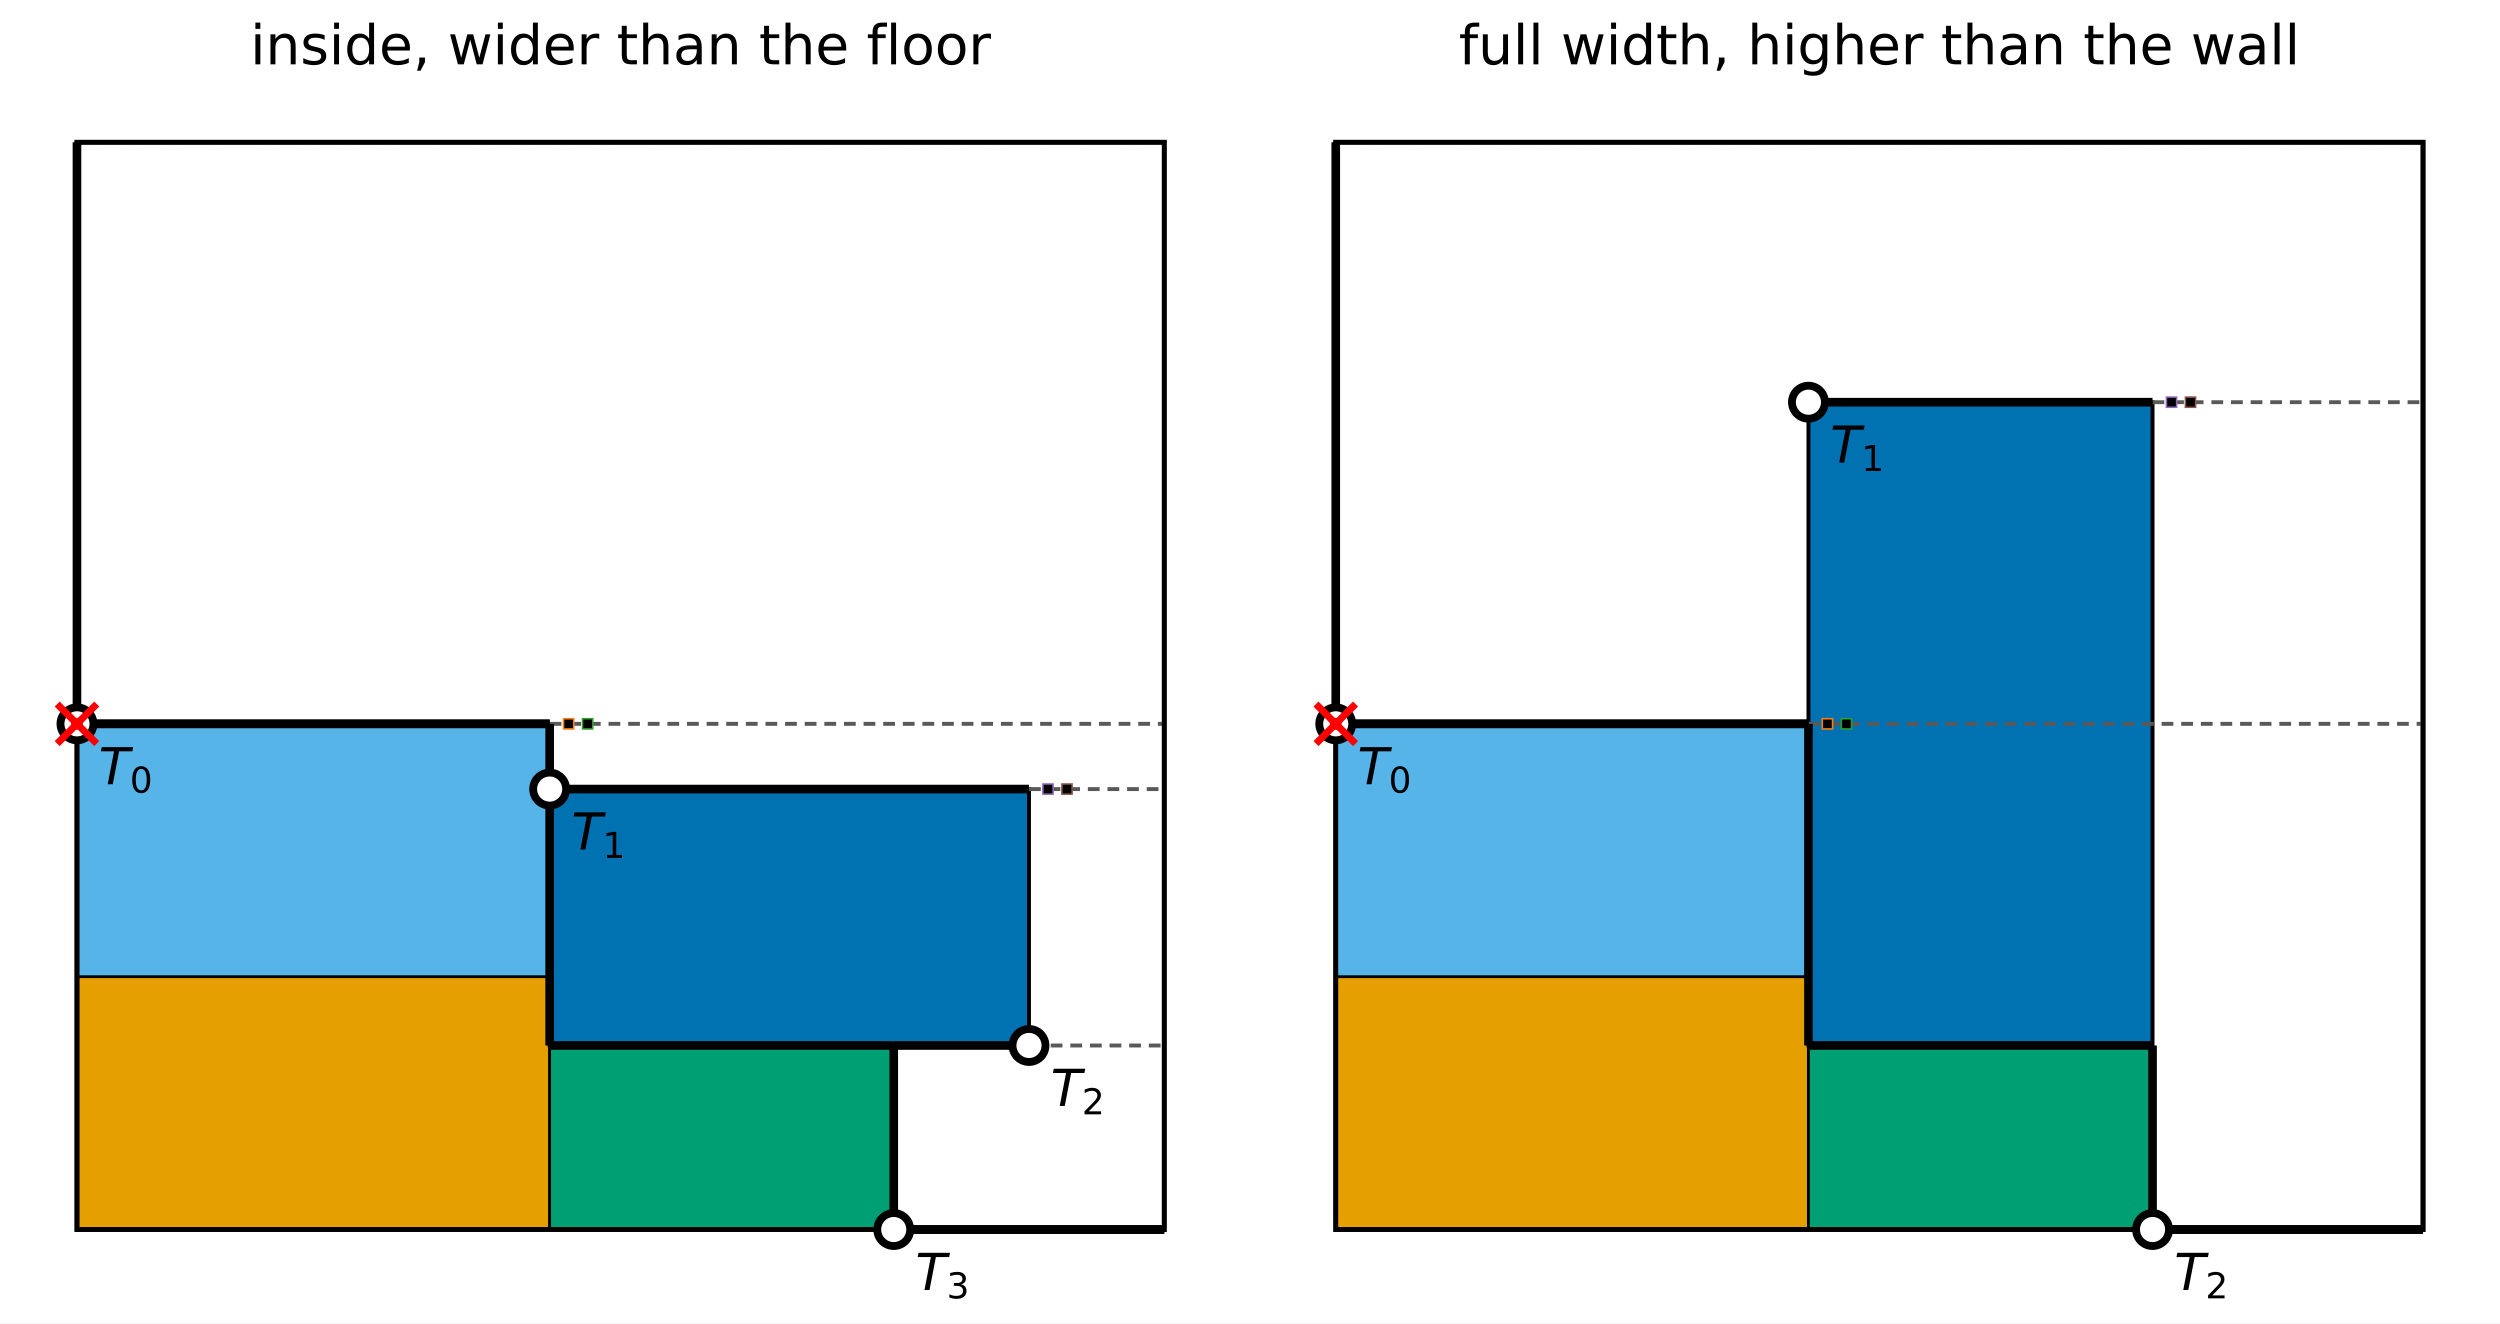
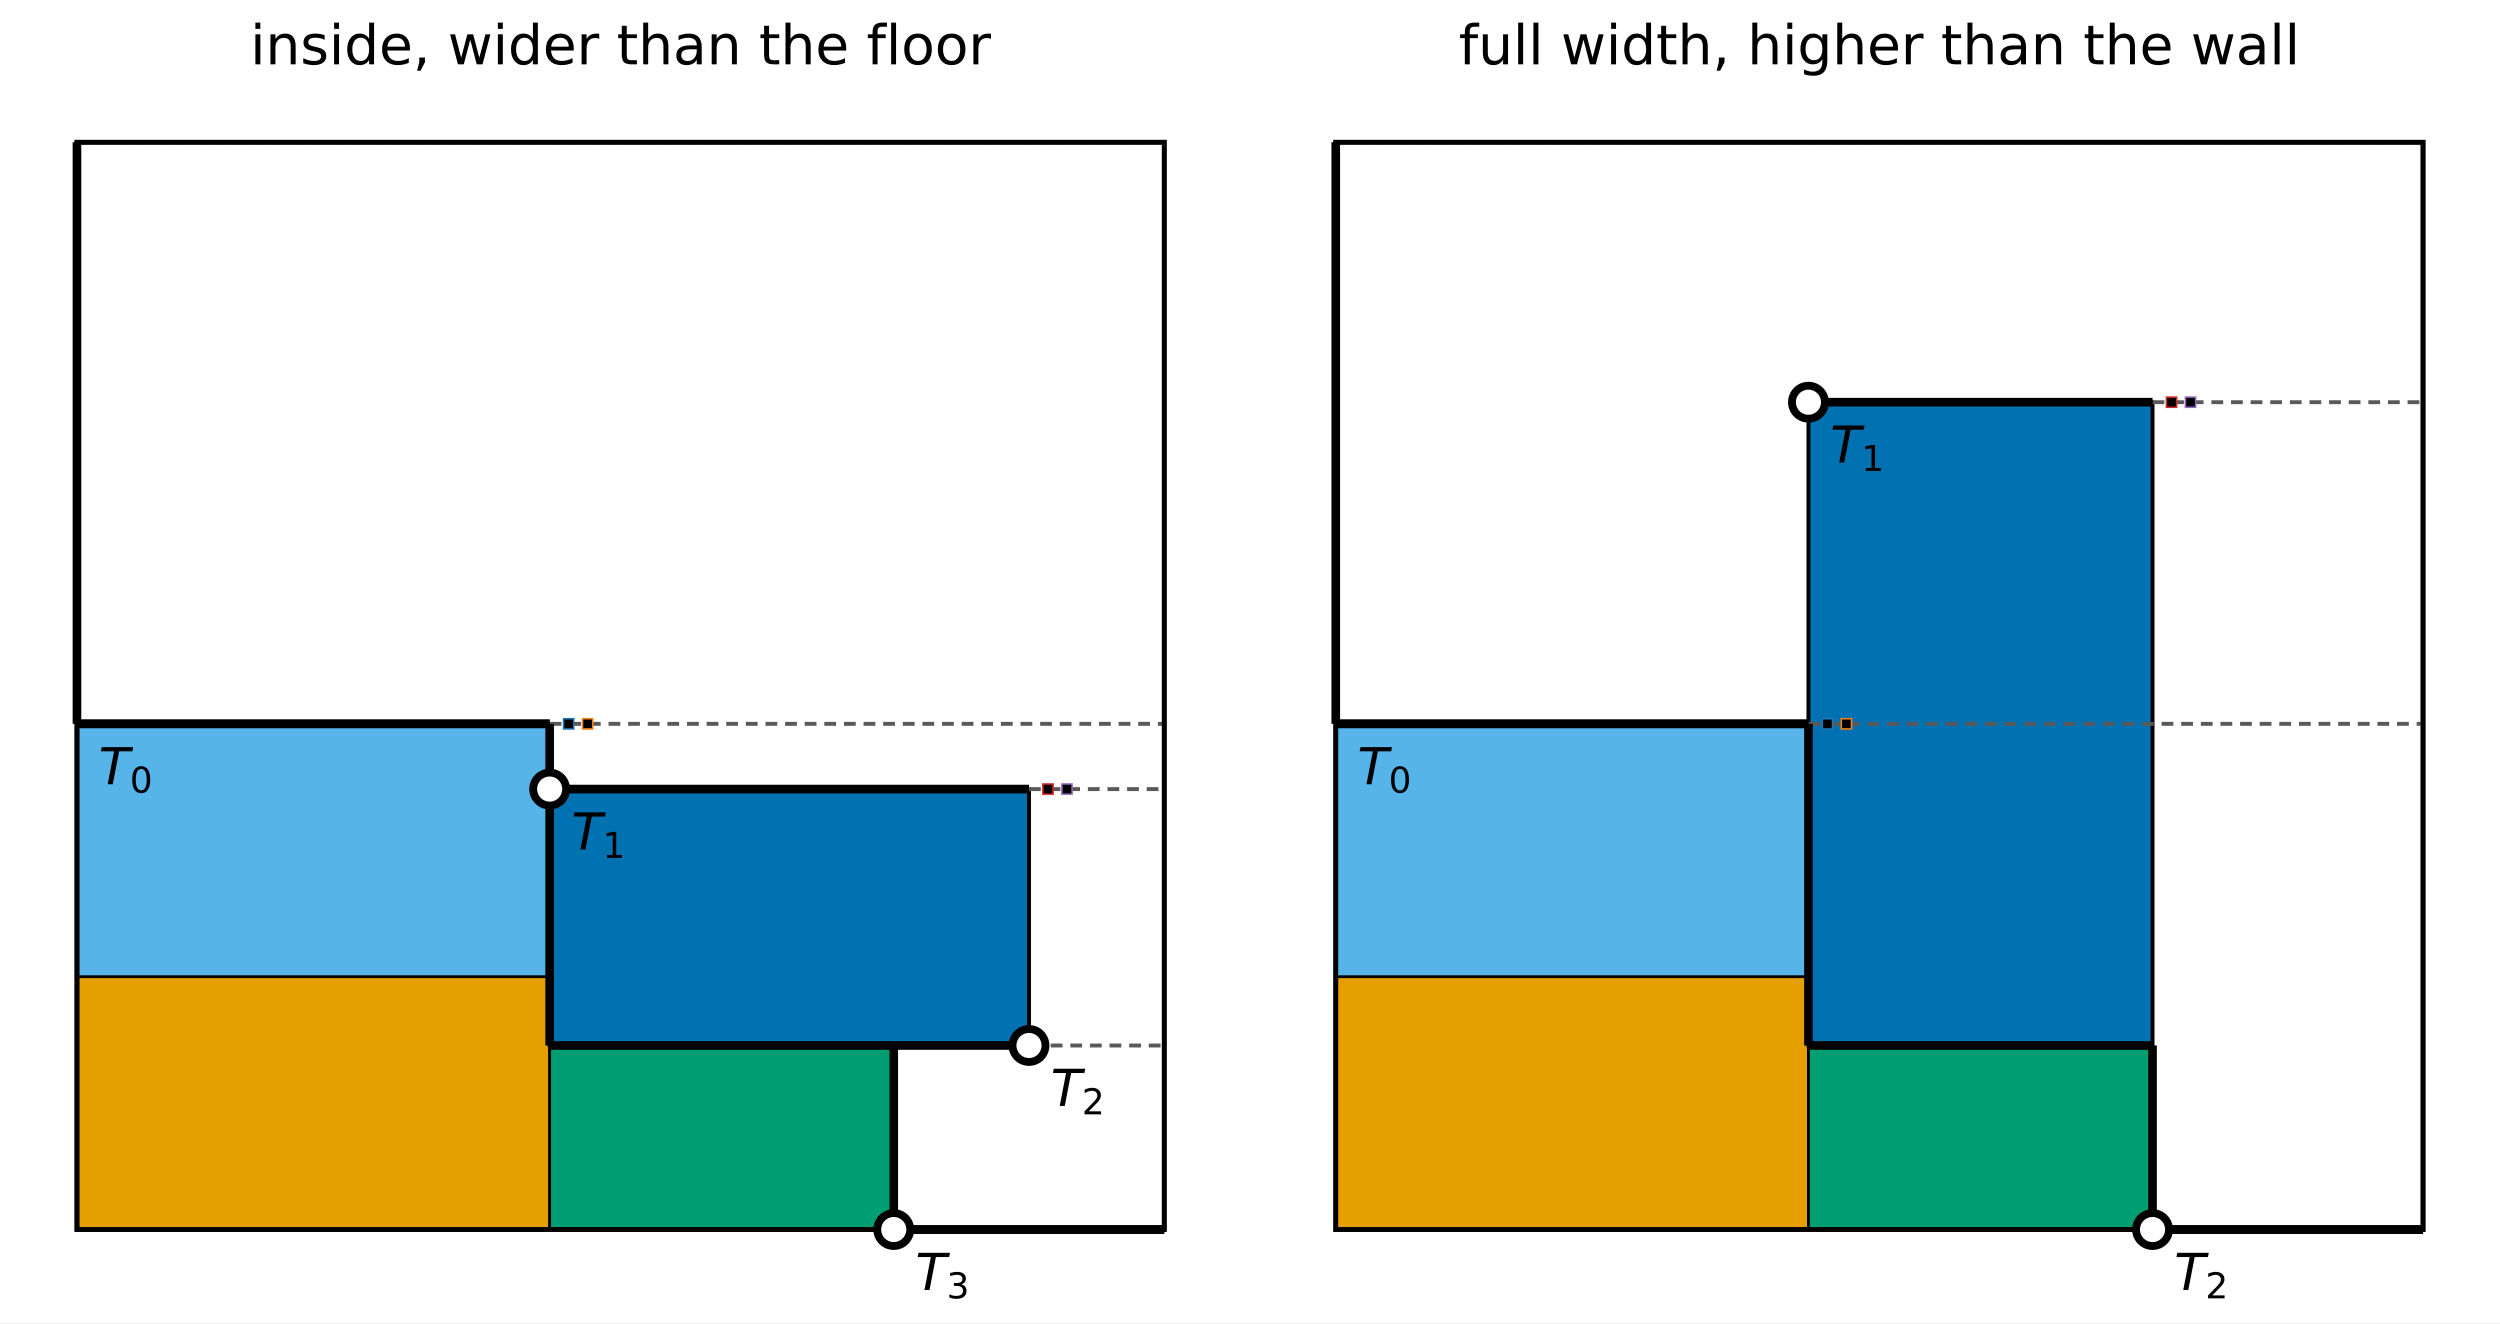
<svg xmlns="http://www.w3.org/2000/svg" xmlns:xlink="http://www.w3.org/1999/xlink" width="318.56pt" height="168.613pt" viewBox="0 0 318.56 168.613" version="1.1">
  <defs>
    <style type="text/css">*{stroke-linejoin: round; stroke-linecap: butt}</style>
  </defs>
  <g id="figure_1">
    <g id="patch_1">
      <path d="M 0 168.613  L 318.56 168.613  L 318.56 0  L 0 0  z " style="fill: #ffffff" />
    </g>
    <g id="axes_1">
      <g id="patch_2">
-         <path d="M 9.807 156.672  L 70.04 156.672  L 70.04 124.453  L 9.807 124.453  z " clip-path="url(#p9c456381e6)" style="fill: #e69f00; stroke: #000000; stroke-width: 0.35; stroke-linejoin: miter" />
+         <path d="M 9.807 156.672  L 70.04 156.672  L 70.04 124.453  L 9.807 124.453  z " clip-path="url(#p1b8ad11df3)" style="fill: #e69f00; stroke: #000000; stroke-width: 0.35; stroke-linejoin: miter" />
      </g>
      <g id="patch_3">
-         <path d="M 9.807 124.453  L 70.04 124.453  L 70.04 92.234  L 9.807 92.234  z " clip-path="url(#p9c456381e6)" style="fill: #56b4e9; stroke: #000000; stroke-width: 0.35; stroke-linejoin: miter" />
+         <path d="M 9.807 124.453  L 70.04 124.453  L 70.04 92.234  L 9.807 92.234  z " clip-path="url(#p1b8ad11df3)" style="fill: #56b4e9; stroke: #000000; stroke-width: 0.35; stroke-linejoin: miter" />
      </g>
      <g id="patch_4">
-         <path d="M 70.04 156.672  L 113.885 156.672  L 113.885 133.219  L 70.04 133.219  z " clip-path="url(#p9c456381e6)" style="fill: #009e73; stroke: #000000; stroke-width: 0.35; stroke-linejoin: miter" />
+         <path d="M 70.04 156.672  L 113.885 156.672  L 113.885 133.219  L 70.04 133.219  z " clip-path="url(#p1b8ad11df3)" style="fill: #009e73; stroke: #000000; stroke-width: 0.35; stroke-linejoin: miter" />
      </g>
      <g id="patch_5">
-         <path d="M 9.807 156.672  L 148.353 156.672  L 148.353 18.126  L 9.807 18.126  L 9.807 156.672  z " clip-path="url(#p9c456381e6)" style="fill: none; stroke: #000000; stroke-width: 0.6; stroke-linejoin: miter" />
+         <path d="M 9.807 156.672  L 148.353 156.672  L 148.353 18.126  L 9.807 18.126  L 9.807 156.672  z " clip-path="url(#p1b8ad11df3)" style="fill: none; stroke: #000000; stroke-width: 0.6; stroke-linejoin: miter" />
      </g>
      <g id="patch_6">
-         <path d="M 70.04 133.219  L 131.119 133.219  L 131.119 100.547  L 70.04 100.547  z " clip-path="url(#p9c456381e6)" style="fill: #0072b2; stroke: #000000; stroke-width: 0.5; stroke-linejoin: miter" />
+         <path d="M 70.04 133.219  L 131.119 133.219  L 131.119 100.547  L 70.04 100.547  z " clip-path="url(#p1b8ad11df3)" style="fill: #0072b2; stroke: #000000; stroke-width: 0.5; stroke-linejoin: miter" />
      </g>
      <g id="text_1">
        <g transform="translate(31.88414 8.198906) scale(0.07 -0.07)">
          <defs>
            <path id="DejaVuSans-69" d="M 603 3500  L 1178 3500  L 1178 0  L 603 0  L 603 3500  z M 603 4863  L 1178 4863  L 1178 4134  L 603 4134  L 603 4863  z " transform="scale(0.015625)" />
            <path id="DejaVuSans-6e" d="M 3513 2113  L 3513 0  L 2938 0  L 2938 2094  Q 2938 2591 2744 2837  Q 2550 3084 2163 3084  Q 1697 3084 1428 2787  Q 1159 2491 1159 1978  L 1159 0  L 581 0  L 581 3500  L 1159 3500  L 1159 2956  Q 1366 3272 1645 3428  Q 1925 3584 2291 3584  Q 2894 3584 3203 3211  Q 3513 2838 3513 2113  z " transform="scale(0.015625)" />
            <path id="DejaVuSans-73" d="M 2834 3397  L 2834 2853  Q 2591 2978 2328 3040  Q 2066 3103 1784 3103  Q 1356 3103 1142 2972  Q 928 2841 928 2578  Q 928 2378 1081 2264  Q 1234 2150 1697 2047  L 1894 2003  Q 2506 1872 2764 1633  Q 3022 1394 3022 966  Q 3022 478 2636 193  Q 2250 -91 1575 -91  Q 1294 -91 989 -36  Q 684 19 347 128  L 347 722  Q 666 556 975 473  Q 1284 391 1588 391  Q 1994 391 2212 530  Q 2431 669 2431 922  Q 2431 1156 2273 1281  Q 2116 1406 1581 1522  L 1381 1569  Q 847 1681 609 1914  Q 372 2147 372 2553  Q 372 3047 722 3315  Q 1072 3584 1716 3584  Q 2034 3584 2315 3537  Q 2597 3491 2834 3397  z " transform="scale(0.015625)" />
            <path id="DejaVuSans-64" d="M 2906 2969  L 2906 4863  L 3481 4863  L 3481 0  L 2906 0  L 2906 525  Q 2725 213 2448 61  Q 2172 -91 1784 -91  Q 1150 -91 751 415  Q 353 922 353 1747  Q 353 2572 751 3078  Q 1150 3584 1784 3584  Q 2172 3584 2448 3432  Q 2725 3281 2906 2969  z M 947 1747  Q 947 1113 1208 752  Q 1469 391 1925 391  Q 2381 391 2643 752  Q 2906 1113 2906 1747  Q 2906 2381 2643 2742  Q 2381 3103 1925 3103  Q 1469 3103 1208 2742  Q 947 2381 947 1747  z " transform="scale(0.015625)" />
            <path id="DejaVuSans-65" d="M 3597 1894  L 3597 1613  L 953 1613  Q 991 1019 1311 708  Q 1631 397 2203 397  Q 2534 397 2845 478  Q 3156 559 3463 722  L 3463 178  Q 3153 47 2828 -22  Q 2503 -91 2169 -91  Q 1331 -91 842 396  Q 353 884 353 1716  Q 353 2575 817 3079  Q 1281 3584 2069 3584  Q 2775 3584 3186 3129  Q 3597 2675 3597 1894  z M 3022 2063  Q 3016 2534 2758 2815  Q 2500 3097 2075 3097  Q 1594 3097 1305 2825  Q 1016 2553 972 2059  L 3022 2063  z " transform="scale(0.015625)" />
            <path id="DejaVuSans-2c" d="M 750 794  L 1409 794  L 1409 256  L 897 -744  L 494 -744  L 750 256  L 750 794  z " transform="scale(0.015625)" />
            <path id="DejaVuSans-20" transform="scale(0.015625)" />
            <path id="DejaVuSans-77" d="M 269 3500  L 844 3500  L 1563 769  L 2278 3500  L 2956 3500  L 3675 769  L 4391 3500  L 4966 3500  L 4050 0  L 3372 0  L 2619 2869  L 1863 0  L 1184 0  L 269 3500  z " transform="scale(0.015625)" />
            <path id="DejaVuSans-72" d="M 2631 2963  Q 2534 3019 2420 3045  Q 2306 3072 2169 3072  Q 1681 3072 1420 2755  Q 1159 2438 1159 1844  L 1159 0  L 581 0  L 581 3500  L 1159 3500  L 1159 2956  Q 1341 3275 1631 3429  Q 1922 3584 2338 3584  Q 2397 3584 2469 3576  Q 2541 3569 2628 3553  L 2631 2963  z " transform="scale(0.015625)" />
            <path id="DejaVuSans-74" d="M 1172 4494  L 1172 3500  L 2356 3500  L 2356 3053  L 1172 3053  L 1172 1153  Q 1172 725 1289 603  Q 1406 481 1766 481  L 2356 481  L 2356 0  L 1766 0  Q 1100 0 847 248  Q 594 497 594 1153  L 594 3053  L 172 3053  L 172 3500  L 594 3500  L 594 4494  L 1172 4494  z " transform="scale(0.015625)" />
            <path id="DejaVuSans-68" d="M 3513 2113  L 3513 0  L 2938 0  L 2938 2094  Q 2938 2591 2744 2837  Q 2550 3084 2163 3084  Q 1697 3084 1428 2787  Q 1159 2491 1159 1978  L 1159 0  L 581 0  L 581 4863  L 1159 4863  L 1159 2956  Q 1366 3272 1645 3428  Q 1925 3584 2291 3584  Q 2894 3584 3203 3211  Q 3513 2838 3513 2113  z " transform="scale(0.015625)" />
            <path id="DejaVuSans-61" d="M 2194 1759  Q 1497 1759 1228 1600  Q 959 1441 959 1056  Q 959 750 1161 570  Q 1363 391 1709 391  Q 2188 391 2477 730  Q 2766 1069 2766 1631  L 2766 1759  L 2194 1759  z M 3341 1997  L 3341 0  L 2766 0  L 2766 531  Q 2569 213 2275 61  Q 1981 -91 1556 -91  Q 1019 -91 701 211  Q 384 513 384 1019  Q 384 1609 779 1909  Q 1175 2209 1959 2209  L 2766 2209  L 2766 2266  Q 2766 2663 2505 2880  Q 2244 3097 1772 3097  Q 1472 3097 1187 3025  Q 903 2953 641 2809  L 641 3341  Q 956 3463 1253 3523  Q 1550 3584 1831 3584  Q 2591 3584 2966 3190  Q 3341 2797 3341 1997  z " transform="scale(0.015625)" />
            <path id="DejaVuSans-66" d="M 2375 4863  L 2375 4384  L 1825 4384  Q 1516 4384 1395 4259  Q 1275 4134 1275 3809  L 1275 3500  L 2222 3500  L 2222 3053  L 1275 3053  L 1275 0  L 697 0  L 697 3053  L 147 3053  L 147 3500  L 697 3500  L 697 3744  Q 697 4328 969 4595  Q 1241 4863 1831 4863  L 2375 4863  z " transform="scale(0.015625)" />
            <path id="DejaVuSans-6c" d="M 603 4863  L 1178 4863  L 1178 0  L 603 0  L 603 4863  z " transform="scale(0.015625)" />
            <path id="DejaVuSans-6f" d="M 1959 3097  Q 1497 3097 1228 2736  Q 959 2375 959 1747  Q 959 1119 1226 758  Q 1494 397 1959 397  Q 2419 397 2687 759  Q 2956 1122 2956 1747  Q 2956 2369 2687 2733  Q 2419 3097 1959 3097  z M 1959 3584  Q 2709 3584 3137 3096  Q 3566 2609 3566 1747  Q 3566 888 3137 398  Q 2709 -91 1959 -91  Q 1206 -91 779 398  Q 353 888 353 1747  Q 353 2609 779 3096  Q 1206 3584 1959 3584  z " transform="scale(0.015625)" />
          </defs>
          <use xlink:href="#DejaVuSans-69" />
          <use xlink:href="#DejaVuSans-6e" transform="translate(27.7832 0)" />
          <use xlink:href="#DejaVuSans-73" transform="translate(91.16211 0)" />
          <use xlink:href="#DejaVuSans-69" transform="translate(143.2617 0)" />
          <use xlink:href="#DejaVuSans-64" transform="translate(171.0449 0)" />
          <use xlink:href="#DejaVuSans-65" transform="translate(234.5215 0)" />
          <use xlink:href="#DejaVuSans-2c" transform="translate(296.0449 0)" />
          <use xlink:href="#DejaVuSans-20" transform="translate(327.832 0)" />
          <use xlink:href="#DejaVuSans-77" transform="translate(359.6191 0)" />
          <use xlink:href="#DejaVuSans-69" transform="translate(441.4062 0)" />
          <use xlink:href="#DejaVuSans-64" transform="translate(469.1895 0)" />
          <use xlink:href="#DejaVuSans-65" transform="translate(532.666 0)" />
          <use xlink:href="#DejaVuSans-72" transform="translate(594.1895 0)" />
          <use xlink:href="#DejaVuSans-20" transform="translate(635.3027 0)" />
          <use xlink:href="#DejaVuSans-74" transform="translate(667.0898 0)" />
          <use xlink:href="#DejaVuSans-68" transform="translate(706.2988 0)" />
          <use xlink:href="#DejaVuSans-61" transform="translate(769.6777 0)" />
          <use xlink:href="#DejaVuSans-6e" transform="translate(830.957 0)" />
          <use xlink:href="#DejaVuSans-20" transform="translate(894.3359 0)" />
          <use xlink:href="#DejaVuSans-74" transform="translate(926.123 0)" />
          <use xlink:href="#DejaVuSans-68" transform="translate(965.332 0)" />
          <use xlink:href="#DejaVuSans-65" transform="translate(1028.711 0)" />
          <use xlink:href="#DejaVuSans-20" transform="translate(1090.234 0)" />
          <use xlink:href="#DejaVuSans-66" transform="translate(1122.021 0)" />
          <use xlink:href="#DejaVuSans-6c" transform="translate(1157.227 0)" />
          <use xlink:href="#DejaVuSans-6f" transform="translate(1185.01 0)" />
          <use xlink:href="#DejaVuSans-6f" transform="translate(1246.191 0)" />
          <use xlink:href="#DejaVuSans-72" transform="translate(1307.373 0)" />
        </g>
      </g>
      <g id="line2d_1">
-         <path d="M 9.807 18.126  L 148.353 18.126  " clip-path="url(#p9c456381e6)" style="fill: none; stroke-dasharray: 1.5,1; stroke-dashoffset: 0; stroke: #595959; stroke-width: 0.5" />
+         <path d="M 9.807 18.126  L 148.353 18.126  " clip-path="url(#p1b8ad11df3)" style="fill: none; stroke-dasharray: 1.5,1; stroke-dashoffset: 0; stroke: #595959; stroke-width: 0.5" />
      </g>
      <g id="line2d_2">
-         <path d="M 70.04 92.234  L 148.353 92.234  " clip-path="url(#p9c456381e6)" style="fill: none; stroke-dasharray: 1.5,1; stroke-dashoffset: 0; stroke: #595959; stroke-width: 0.5" />
+         <path d="M 70.04 92.234  L 148.353 92.234  " clip-path="url(#p1b8ad11df3)" style="fill: none; stroke-dasharray: 1.5,1; stroke-dashoffset: 0; stroke: #595959; stroke-width: 0.5" />
      </g>
      <g id="line2d_3">
-         <path d="M 131.119 100.547  L 148.353 100.547  " clip-path="url(#p9c456381e6)" style="fill: none; stroke-dasharray: 1.5,1; stroke-dashoffset: 0; stroke: #595959; stroke-width: 0.5" />
+         <path d="M 131.119 100.547  L 148.353 100.547  " clip-path="url(#p1b8ad11df3)" style="fill: none; stroke-dasharray: 1.5,1; stroke-dashoffset: 0; stroke: #595959; stroke-width: 0.5" />
      </g>
      <g id="line2d_4">
-         <path d="M 113.885 133.219  L 148.353 133.219  " clip-path="url(#p9c456381e6)" style="fill: none; stroke-dasharray: 1.5,1; stroke-dashoffset: 0; stroke: #595959; stroke-width: 0.5" />
+         <path d="M 113.885 133.219  L 148.353 133.219  " clip-path="url(#p1b8ad11df3)" style="fill: none; stroke-dasharray: 1.5,1; stroke-dashoffset: 0; stroke: #595959; stroke-width: 0.5" />
      </g>
      <g id="line2d_5">
-         <path d="M 9.807 92.234  L 70.04 92.234  " clip-path="url(#p9c456381e6)" style="fill: none; stroke: #000000; stroke-width: 1.1" />
+         <path d="M 9.807 92.234  L 70.04 92.234  " clip-path="url(#p1b8ad11df3)" style="fill: none; stroke: #000000; stroke-width: 1.1" />
      </g>
      <g id="line2d_6">
-         <path d="M 9.807 92.234  L 9.807 18.126  " clip-path="url(#p9c456381e6)" style="fill: none; stroke: #000000; stroke-width: 1.1" />
+         <path d="M 9.807 92.234  L 9.807 18.126  " clip-path="url(#p1b8ad11df3)" style="fill: none; stroke: #000000; stroke-width: 1.1" />
      </g>
      <g id="line2d_7">
-         <path d="M 70.04 133.219  L 113.885 133.219  " clip-path="url(#p9c456381e6)" style="fill: none; stroke: #000000; stroke-width: 1.1" />
+         <path d="M 70.04 133.219  L 113.885 133.219  " clip-path="url(#p1b8ad11df3)" style="fill: none; stroke: #000000; stroke-width: 1.1" />
      </g>
      <g id="line2d_8">
-         <path d="M 70.04 133.219  L 70.04 92.234  " clip-path="url(#p9c456381e6)" style="fill: none; stroke: #000000; stroke-width: 1.1" />
+         <path d="M 70.04 133.219  L 70.04 92.234  " clip-path="url(#p1b8ad11df3)" style="fill: none; stroke: #000000; stroke-width: 1.1" />
      </g>
      <g id="line2d_9">
-         <path d="M 113.885 156.672  L 148.353 156.672  " clip-path="url(#p9c456381e6)" style="fill: none; stroke: #000000; stroke-width: 1.1" />
+         <path d="M 113.885 156.672  L 148.353 156.672  " clip-path="url(#p1b8ad11df3)" style="fill: none; stroke: #000000; stroke-width: 1.1" />
      </g>
      <g id="line2d_10">
-         <path d="M 113.885 156.672  L 113.885 133.219  " clip-path="url(#p9c456381e6)" style="fill: none; stroke: #000000; stroke-width: 1.1" />
+         <path d="M 113.885 156.672  L 113.885 133.219  " clip-path="url(#p1b8ad11df3)" style="fill: none; stroke: #000000; stroke-width: 1.1" />
      </g>
      <g id="line2d_11">
-         <path d="M 9.807 92.234  L 70.04 92.234  " clip-path="url(#p9c456381e6)" style="fill: none; stroke: #000000; stroke-width: 1.1" />
+         <path d="M 9.807 92.234  L 70.04 92.234  " clip-path="url(#p1b8ad11df3)" style="fill: none; stroke: #000000; stroke-width: 1.1" />
      </g>
      <g id="line2d_12">
-         <path d="M 72.46 92.234  " style="fill: none; stroke: #ff7f0e; stroke-width: 1.5; stroke-linecap: square" />
+         <path d="M 72.46 92.234  " style="fill: none; stroke: #1f77b4; stroke-width: 1.5; stroke-linecap: square" />
        <defs>
-           <path id="m4aed2bf567" d="M -0.55 0.55  L 0.55 0.55  L 0.55 -0.55  L -0.55 -0.55  z " />
+           <path id="m99c47ab286" d="M -0.55 0.55  L 0.55 0.55  L 0.55 -0.55  L -0.55 -0.55  z " />
        </defs>
        <g>
-           <use xlink:href="#m4aed2bf567" x="72.46" y="92.234" />
+           <use xlink:href="#m99c47ab286" x="72.46" y="92.234" />
        </g>
      </g>
      <g id="line2d_13">
-         <path d="M 74.88 92.234  " style="fill: none; stroke: #2ca02c; stroke-width: 1.5; stroke-linecap: square" />
-         <g>
-           <use xlink:href="#m4aed2bf567" x="74.88" y="92.234" />
+         <path d="M 74.88 92.234  " style="fill: none; stroke: #ff7f0e; stroke-width: 1.5; stroke-linecap: square" />
+         <g>
+           <use xlink:href="#m99c47ab286" x="74.88" y="92.234" />
        </g>
      </g>
      <g id="line2d_14">
-         <path d="M 70.04 100.547  L 131.119 100.547  " clip-path="url(#p9c456381e6)" style="fill: none; stroke: #000000; stroke-width: 1.1" />
+         <path d="M 70.04 100.547  L 131.119 100.547  " clip-path="url(#p1b8ad11df3)" style="fill: none; stroke: #000000; stroke-width: 1.1" />
      </g>
      <g id="line2d_15">
-         <path d="M 133.539 100.547  " style="fill: none; stroke: #9467bd; stroke-width: 1.5; stroke-linecap: square" />
-         <g>
-           <use xlink:href="#m4aed2bf567" x="133.539" y="100.547" />
+         <path d="M 133.539 100.547  " style="fill: none; stroke: #d62728; stroke-width: 1.5; stroke-linecap: square" />
+         <g>
+           <use xlink:href="#m99c47ab286" x="133.539" y="100.547" />
        </g>
      </g>
      <g id="line2d_16">
-         <path d="M 135.959 100.547  " style="fill: none; stroke: #8c564b; stroke-width: 1.5; stroke-linecap: square" />
-         <g>
-           <use xlink:href="#m4aed2bf567" x="135.959" y="100.547" />
+         <path d="M 135.959 100.547  " style="fill: none; stroke: #9467bd; stroke-width: 1.5; stroke-linecap: square" />
+         <g>
+           <use xlink:href="#m99c47ab286" x="135.959" y="100.547" />
        </g>
      </g>
      <g id="line2d_17">
-         <path d="M 131.119 133.219  L 113.885 133.219  " clip-path="url(#p9c456381e6)" style="fill: none; stroke: #000000; stroke-width: 1.1" />
+         <path d="M 131.119 133.219  L 113.885 133.219  " clip-path="url(#p1b8ad11df3)" style="fill: none; stroke: #000000; stroke-width: 1.1" />
      </g>
      <g id="line2d_18">
-         <path d="M 113.885 156.672  L 148.353 156.672  " clip-path="url(#p9c456381e6)" style="fill: none; stroke: #000000; stroke-width: 1.1" />
+         <path d="M 113.885 156.672  L 148.353 156.672  " clip-path="url(#p1b8ad11df3)" style="fill: none; stroke: #000000; stroke-width: 1.1" />
      </g>
      <g id="patch_7">
-         <path d="M 9.807 156.672  L 148.353 156.672  L 148.353 18.126  L 9.807 18.126  L 9.807 156.672  z " clip-path="url(#p9c456381e6)" style="fill: none; stroke: #000000; stroke-width: 0.6; stroke-linejoin: miter" />
+         <path d="M 9.807 156.672  L 148.353 156.672  L 148.353 18.126  L 9.807 18.126  L 9.807 156.672  z " clip-path="url(#p1b8ad11df3)" style="fill: none; stroke: #000000; stroke-width: 0.6; stroke-linejoin: miter" />
      </g>
      <g id="line2d_19">
-         <path d="M 9.807 92.234  " clip-path="url(#p9c456381e6)" style="fill: none; stroke: #1f77b4; stroke-width: 1.5; stroke-linecap: square" />
+         <path d="M 70.04 100.547  " clip-path="url(#p1b8ad11df3)" style="fill: none; stroke: #2ca02c; stroke-width: 1.5; stroke-linecap: square" />
        <defs>
-           <path id="m21ab36350b" d="M 0 2.1  C 0.557 2.1 1.091 1.879 1.485 1.485  C 1.879 1.091 2.1 0.557 2.1 0  C 2.1 -0.557 1.879 -1.091 1.485 -1.485  C 1.091 -1.879 0.557 -2.1 0 -2.1  C -0.557 -2.1 -1.091 -1.879 -1.485 -1.485  C -1.879 -1.091 -2.1 -0.557 -2.1 0  C -2.1 0.557 -1.879 1.091 -1.485 1.485  C -1.091 1.879 -0.557 2.1 0 2.1  z " style="stroke: #000000" />
+           <path id="m2ddb760266" d="M 0 2.1  C 0.557 2.1 1.091 1.879 1.485 1.485  C 1.879 1.091 2.1 0.557 2.1 0  C 2.1 -0.557 1.879 -1.091 1.485 -1.485  C 1.091 -1.879 0.557 -2.1 0 -2.1  C -0.557 -2.1 -1.091 -1.879 -1.485 -1.485  C -1.879 -1.091 -2.1 -0.557 -2.1 0  C -2.1 0.557 -1.879 1.091 -1.485 1.485  C -1.091 1.879 -0.557 2.1 0 2.1  z " style="stroke: #000000" />
        </defs>
-         <g clip-path="url(#p9c456381e6)">
-           <use xlink:href="#m21ab36350b" x="9.807" y="92.234" style="fill: #ffffff; stroke: #000000" />
+         <g clip-path="url(#p1b8ad11df3)">
+           <use xlink:href="#m2ddb760266" x="70.04" y="100.547" style="fill: #ffffff; stroke: #000000" />
        </g>
      </g>
      <g id="line2d_20">
-         <path d="M 70.04 100.547  " clip-path="url(#p9c456381e6)" style="fill: none; stroke: #d62728; stroke-width: 1.5; stroke-linecap: square" />
-         <g clip-path="url(#p9c456381e6)">
-           <use xlink:href="#m21ab36350b" x="70.04" y="100.547" style="fill: #ffffff; stroke: #000000" />
+         <path d="M 131.119 133.219  " clip-path="url(#p1b8ad11df3)" style="fill: none; stroke: #8c564b; stroke-width: 1.5; stroke-linecap: square" />
+         <g clip-path="url(#p1b8ad11df3)">
+           <use xlink:href="#m2ddb760266" x="131.119" y="133.219" style="fill: #ffffff; stroke: #000000" />
        </g>
      </g>
      <g id="line2d_21">
-         <path d="M 131.119 133.219  " clip-path="url(#p9c456381e6)" style="fill: none; stroke: #e377c2; stroke-width: 1.5; stroke-linecap: square" />
-         <g clip-path="url(#p9c456381e6)">
-           <use xlink:href="#m21ab36350b" x="131.119" y="133.219" style="fill: #ffffff; stroke: #000000" />
-         </g>
-       </g>
-       <g id="line2d_22">
-         <path d="M 113.885 156.672  " clip-path="url(#p9c456381e6)" style="fill: none; stroke: #7f7f7f; stroke-width: 1.5; stroke-linecap: square" />
-         <g clip-path="url(#p9c456381e6)">
-           <use xlink:href="#m21ab36350b" x="113.885" y="156.672" style="fill: #ffffff; stroke: #000000" />
-         </g>
-       </g>
-       <g id="line2d_23">
-         <path d="M 9.807 92.234  " clip-path="url(#p9c456381e6)" style="fill: none; stroke: #ff0000; stroke-width: 1.5; stroke-linecap: square" />
-         <defs>
-           <path id="m81006ac96d" d="M -2.52 2.52  L 2.52 -2.52  M -2.52 -2.52  L 2.52 2.52  " style="stroke: #ff0000; stroke-width: 0.9" />
-         </defs>
-         <g clip-path="url(#p9c456381e6)">
-           <use xlink:href="#m81006ac96d" x="9.807" y="92.234" style="fill: #ff0000; stroke: #ff0000; stroke-width: 0.9" />
+         <path d="M 113.885 156.672  " clip-path="url(#p1b8ad11df3)" style="fill: none; stroke: #e377c2; stroke-width: 1.5; stroke-linecap: square" />
+         <g clip-path="url(#p1b8ad11df3)">
+           <use xlink:href="#m2ddb760266" x="113.885" y="156.672" style="fill: #ffffff; stroke: #000000" />
        </g>
      </g>
      <g id="text_2">
        <g transform="translate(12.57818 99.94434) scale(0.065 -0.065)">
          <defs>
            <path id="DejaVuSans-Oblique-54" d="M 378 4666  L 4325 4666  L 4225 4134  L 2559 4134  L 1759 0  L 1125 0  L 1925 4134  L 275 4134  L 378 4666  z " transform="scale(0.015625)" />
            <path id="DejaVuSans-30" d="M 2034 4250  Q 1547 4250 1301 3770  Q 1056 3291 1056 2328  Q 1056 1369 1301 889  Q 1547 409 2034 409  Q 2525 409 2770 889  Q 3016 1369 3016 2328  Q 3016 3291 2770 3770  Q 2525 4250 2034 4250  z M 2034 4750  Q 2819 4750 3233 4129  Q 3647 3509 3647 2328  Q 3647 1150 3233 529  Q 2819 -91 2034 -91  Q 1250 -91 836 529  Q 422 1150 422 2328  Q 422 3509 836 4129  Q 1250 4750 2034 4750  z " transform="scale(0.015625)" />
          </defs>
          <use xlink:href="#DejaVuSans-Oblique-54" transform="translate(0 0.09375)" />
          <use xlink:href="#DejaVuSans-30" transform="translate(61.08398 -16.3125) scale(0.7)" />
        </g>
      </g>
      <g id="text_3">
        <g transform="translate(72.81086 108.2574) scale(0.065 -0.065)">
          <defs>
            <path id="DejaVuSans-31" d="M 794 531  L 1825 531  L 1825 4091  L 703 3866  L 703 4441  L 1819 4666  L 2450 4666  L 2450 531  L 3481 531  L 3481 0  L 794 0  L 794 531  z " transform="scale(0.015625)" />
          </defs>
          <use xlink:href="#DejaVuSans-Oblique-54" transform="translate(0 0.09375)" />
          <use xlink:href="#DejaVuSans-31" transform="translate(61.08398 -16.3125) scale(0.7)" />
        </g>
      </g>
      <g id="text_4">
        <g transform="translate(133.8898 140.9286) scale(0.065 -0.065)">
          <defs>
            <path id="DejaVuSans-32" d="M 1228 531  L 3431 531  L 3431 0  L 469 0  L 469 531  Q 828 903 1448 1529  Q 2069 2156 2228 2338  Q 2531 2678 2651 2914  Q 2772 3150 2772 3378  Q 2772 3750 2511 3984  Q 2250 4219 1831 4219  Q 1534 4219 1204 4116  Q 875 4013 500 3803  L 500 4441  Q 881 4594 1212 4672  Q 1544 4750 1819 4750  Q 2544 4750 2975 4387  Q 3406 4025 3406 3419  Q 3406 3131 3298 2873  Q 3191 2616 2906 2266  Q 2828 2175 2409 1742  Q 1991 1309 1228 531  z " transform="scale(0.015625)" />
          </defs>
          <use xlink:href="#DejaVuSans-Oblique-54" transform="translate(0 0.09375)" />
          <use xlink:href="#DejaVuSans-32" transform="translate(61.08398 -16.3125) scale(0.7)" />
        </g>
      </g>
      <g id="text_5">
        <g transform="translate(116.656 164.3815) scale(0.065 -0.065)">
          <defs>
            <path id="DejaVuSans-33" d="M 2597 2516  Q 3050 2419 3304 2112  Q 3559 1806 3559 1356  Q 3559 666 3084 287  Q 2609 -91 1734 -91  Q 1441 -91 1130 -33  Q 819 25 488 141  L 488 750  Q 750 597 1062 519  Q 1375 441 1716 441  Q 2309 441 2620 675  Q 2931 909 2931 1356  Q 2931 1769 2642 2001  Q 2353 2234 1838 2234  L 1294 2234  L 1294 2753  L 1863 2753  Q 2328 2753 2575 2939  Q 2822 3125 2822 3475  Q 2822 3834 2567 4026  Q 2313 4219 1838 4219  Q 1578 4219 1281 4162  Q 984 4106 628 3988  L 628 4550  Q 988 4650 1302 4700  Q 1616 4750 1894 4750  Q 2613 4750 3031 4423  Q 3450 4097 3450 3541  Q 3450 3153 3228 2886  Q 3006 2619 2597 2516  z " transform="scale(0.015625)" />
          </defs>
          <use xlink:href="#DejaVuSans-Oblique-54" transform="translate(0 0.09375)" />
          <use xlink:href="#DejaVuSans-33" transform="translate(61.08398 -16.3125) scale(0.7)" />
        </g>
      </g>
    </g>
    <g id="axes_2">
      <g id="patch_8">
-         <path d="M 170.207 156.672  L 230.44 156.672  L 230.44 124.453  L 170.207 124.453  z " clip-path="url(#pea65cb60b4)" style="fill: #e69f00; stroke: #000000; stroke-width: 0.35; stroke-linejoin: miter" />
+         <path d="M 170.207 156.672  L 230.44 156.672  L 230.44 124.453  L 170.207 124.453  z " clip-path="url(#pbe97864ca9)" style="fill: #e69f00; stroke: #000000; stroke-width: 0.35; stroke-linejoin: miter" />
      </g>
      <g id="patch_9">
-         <path d="M 170.207 124.453  L 230.44 124.453  L 230.44 92.234  L 170.207 92.234  z " clip-path="url(#pea65cb60b4)" style="fill: #56b4e9; stroke: #000000; stroke-width: 0.35; stroke-linejoin: miter" />
+         <path d="M 170.207 124.453  L 230.44 124.453  L 230.44 92.234  L 170.207 92.234  z " clip-path="url(#pbe97864ca9)" style="fill: #56b4e9; stroke: #000000; stroke-width: 0.35; stroke-linejoin: miter" />
      </g>
      <g id="patch_10">
-         <path d="M 230.44 156.672  L 274.285 156.672  L 274.285 133.219  L 230.44 133.219  z " clip-path="url(#pea65cb60b4)" style="fill: #009e73; stroke: #000000; stroke-width: 0.35; stroke-linejoin: miter" />
+         <path d="M 230.44 156.672  L 274.285 156.672  L 274.285 133.219  L 230.44 133.219  z " clip-path="url(#pbe97864ca9)" style="fill: #009e73; stroke: #000000; stroke-width: 0.35; stroke-linejoin: miter" />
      </g>
      <g id="patch_11">
-         <path d="M 170.207 156.672  L 308.753 156.672  L 308.753 18.126  L 170.207 18.126  L 170.207 156.672  z " clip-path="url(#pea65cb60b4)" style="fill: none; stroke: #000000; stroke-width: 0.6; stroke-linejoin: miter" />
+         <path d="M 170.207 156.672  L 308.753 156.672  L 308.753 18.126  L 170.207 18.126  L 170.207 156.672  z " clip-path="url(#pbe97864ca9)" style="fill: none; stroke: #000000; stroke-width: 0.6; stroke-linejoin: miter" />
      </g>
      <g id="patch_12">
-         <path d="M 230.44 133.219  L 274.285 133.219  L 274.285 51.25  L 230.44 51.25  z " clip-path="url(#pea65cb60b4)" style="fill: #0072b2; stroke: #000000; stroke-width: 0.5; stroke-linejoin: miter" />
+         <path d="M 230.44 133.219  L 274.285 133.219  L 274.285 51.25  L 230.44 51.25  z " clip-path="url(#pbe97864ca9)" style="fill: #0072b2; stroke: #000000; stroke-width: 0.5; stroke-linejoin: miter" />
      </g>
      <g id="text_6">
        <g transform="translate(185.8923 8.198906) scale(0.07 -0.07)">
          <defs>
            <path id="DejaVuSans-75" d="M 544 1381  L 544 3500  L 1119 3500  L 1119 1403  Q 1119 906 1312 657  Q 1506 409 1894 409  Q 2359 409 2629 706  Q 2900 1003 2900 1516  L 2900 3500  L 3475 3500  L 3475 0  L 2900 0  L 2900 538  Q 2691 219 2414 64  Q 2138 -91 1772 -91  Q 1169 -91 856 284  Q 544 659 544 1381  z M 1991 3584  L 1991 3584  z " transform="scale(0.015625)" />
            <path id="DejaVuSans-67" d="M 2906 1791  Q 2906 2416 2648 2759  Q 2391 3103 1925 3103  Q 1463 3103 1205 2759  Q 947 2416 947 1791  Q 947 1169 1205 825  Q 1463 481 1925 481  Q 2391 481 2648 825  Q 2906 1169 2906 1791  z M 3481 434  Q 3481 -459 3084 -895  Q 2688 -1331 1869 -1331  Q 1566 -1331 1297 -1286  Q 1028 -1241 775 -1147  L 775 -588  Q 1028 -725 1275 -790  Q 1522 -856 1778 -856  Q 2344 -856 2625 -561  Q 2906 -266 2906 331  L 2906 616  Q 2728 306 2450 153  Q 2172 0 1784 0  Q 1141 0 747 490  Q 353 981 353 1791  Q 353 2603 747 3093  Q 1141 3584 1784 3584  Q 2172 3584 2450 3431  Q 2728 3278 2906 2969  L 2906 3500  L 3481 3500  L 3481 434  z " transform="scale(0.015625)" />
          </defs>
          <use xlink:href="#DejaVuSans-66" />
          <use xlink:href="#DejaVuSans-75" transform="translate(35.20508 0)" />
          <use xlink:href="#DejaVuSans-6c" transform="translate(98.58398 0)" />
          <use xlink:href="#DejaVuSans-6c" transform="translate(126.3672 0)" />
          <use xlink:href="#DejaVuSans-20" transform="translate(154.1504 0)" />
          <use xlink:href="#DejaVuSans-77" transform="translate(185.9375 0)" />
          <use xlink:href="#DejaVuSans-69" transform="translate(267.7246 0)" />
          <use xlink:href="#DejaVuSans-64" transform="translate(295.5078 0)" />
          <use xlink:href="#DejaVuSans-74" transform="translate(358.9844 0)" />
          <use xlink:href="#DejaVuSans-68" transform="translate(398.1934 0)" />
          <use xlink:href="#DejaVuSans-2c" transform="translate(461.5723 0)" />
          <use xlink:href="#DejaVuSans-20" transform="translate(493.3594 0)" />
          <use xlink:href="#DejaVuSans-68" transform="translate(525.1465 0)" />
          <use xlink:href="#DejaVuSans-69" transform="translate(588.5254 0)" />
          <use xlink:href="#DejaVuSans-67" transform="translate(616.3086 0)" />
          <use xlink:href="#DejaVuSans-68" transform="translate(679.7852 0)" />
          <use xlink:href="#DejaVuSans-65" transform="translate(743.1641 0)" />
          <use xlink:href="#DejaVuSans-72" transform="translate(804.6875 0)" />
          <use xlink:href="#DejaVuSans-20" transform="translate(845.8008 0)" />
          <use xlink:href="#DejaVuSans-74" transform="translate(877.5879 0)" />
          <use xlink:href="#DejaVuSans-68" transform="translate(916.7969 0)" />
          <use xlink:href="#DejaVuSans-61" transform="translate(980.1758 0)" />
          <use xlink:href="#DejaVuSans-6e" transform="translate(1041.455 0)" />
          <use xlink:href="#DejaVuSans-20" transform="translate(1104.834 0)" />
          <use xlink:href="#DejaVuSans-74" transform="translate(1136.621 0)" />
          <use xlink:href="#DejaVuSans-68" transform="translate(1175.83 0)" />
          <use xlink:href="#DejaVuSans-65" transform="translate(1239.209 0)" />
          <use xlink:href="#DejaVuSans-20" transform="translate(1300.732 0)" />
          <use xlink:href="#DejaVuSans-77" transform="translate(1332.52 0)" />
          <use xlink:href="#DejaVuSans-61" transform="translate(1414.307 0)" />
          <use xlink:href="#DejaVuSans-6c" transform="translate(1475.586 0)" />
          <use xlink:href="#DejaVuSans-6c" transform="translate(1503.369 0)" />
        </g>
      </g>
+       <g id="line2d_22">
+         <path d="M 170.207 18.126  L 308.753 18.126  " clip-path="url(#pbe97864ca9)" style="fill: none; stroke-dasharray: 1.5,1; stroke-dashoffset: 0; stroke: #595959; stroke-width: 0.5" />
+       </g>
+       <g id="line2d_23">
+         <path d="M 230.44 92.234  L 308.753 92.234  " clip-path="url(#pbe97864ca9)" style="fill: none; stroke-dasharray: 1.5,1; stroke-dashoffset: 0; stroke: #595959; stroke-width: 0.5" />
+       </g>
      <g id="line2d_24">
-         <path d="M 170.207 18.126  L 308.753 18.126  " clip-path="url(#pea65cb60b4)" style="fill: none; stroke-dasharray: 1.5,1; stroke-dashoffset: 0; stroke: #595959; stroke-width: 0.5" />
+         <path d="M 274.285 51.25  L 308.753 51.25  " clip-path="url(#pbe97864ca9)" style="fill: none; stroke-dasharray: 1.5,1; stroke-dashoffset: 0; stroke: #595959; stroke-width: 0.5" />
      </g>
      <g id="line2d_25">
-         <path d="M 230.44 92.234  L 308.753 92.234  " clip-path="url(#pea65cb60b4)" style="fill: none; stroke-dasharray: 1.5,1; stroke-dashoffset: 0; stroke: #595959; stroke-width: 0.5" />
+         <path d="M 170.207 92.234  L 230.44 92.234  " clip-path="url(#pbe97864ca9)" style="fill: none; stroke: #000000; stroke-width: 1.1" />
      </g>
      <g id="line2d_26">
-         <path d="M 274.285 51.25  L 308.753 51.25  " clip-path="url(#pea65cb60b4)" style="fill: none; stroke-dasharray: 1.5,1; stroke-dashoffset: 0; stroke: #595959; stroke-width: 0.5" />
+         <path d="M 170.207 92.234  L 170.207 18.126  " clip-path="url(#pbe97864ca9)" style="fill: none; stroke: #000000; stroke-width: 1.1" />
      </g>
      <g id="line2d_27">
-         <path d="M 170.207 92.234  L 230.44 92.234  " clip-path="url(#pea65cb60b4)" style="fill: none; stroke: #000000; stroke-width: 1.1" />
+         <path d="M 230.44 133.219  L 274.285 133.219  " clip-path="url(#pbe97864ca9)" style="fill: none; stroke: #000000; stroke-width: 1.1" />
      </g>
      <g id="line2d_28">
-         <path d="M 170.207 92.234  L 170.207 18.126  " clip-path="url(#pea65cb60b4)" style="fill: none; stroke: #000000; stroke-width: 1.1" />
+         <path d="M 230.44 133.219  L 230.44 92.234  " clip-path="url(#pbe97864ca9)" style="fill: none; stroke: #000000; stroke-width: 1.1" />
      </g>
      <g id="line2d_29">
-         <path d="M 230.44 133.219  L 274.285 133.219  " clip-path="url(#pea65cb60b4)" style="fill: none; stroke: #000000; stroke-width: 1.1" />
+         <path d="M 274.285 156.672  L 308.753 156.672  " clip-path="url(#pbe97864ca9)" style="fill: none; stroke: #000000; stroke-width: 1.1" />
      </g>
      <g id="line2d_30">
-         <path d="M 230.44 133.219  L 230.44 92.234  " clip-path="url(#pea65cb60b4)" style="fill: none; stroke: #000000; stroke-width: 1.1" />
+         <path d="M 274.285 156.672  L 274.285 133.219  " clip-path="url(#pbe97864ca9)" style="fill: none; stroke: #000000; stroke-width: 1.1" />
      </g>
      <g id="line2d_31">
-         <path d="M 274.285 156.672  L 308.753 156.672  " clip-path="url(#pea65cb60b4)" style="fill: none; stroke: #000000; stroke-width: 1.1" />
+         <path d="M 170.207 92.234  L 230.44 92.234  " clip-path="url(#pbe97864ca9)" style="fill: none; stroke: #000000; stroke-width: 1.1" />
      </g>
      <g id="line2d_32">
-         <path d="M 274.285 156.672  L 274.285 133.219  " clip-path="url(#pea65cb60b4)" style="fill: none; stroke: #000000; stroke-width: 1.1" />
+         <path d="M 232.86 92.234  " style="fill: none; stroke: #1f77b4; stroke-width: 1.5; stroke-linecap: square" />
+         <g>
+           <use xlink:href="#m99c47ab286" x="232.86" y="92.234" />
+         </g>
      </g>
      <g id="line2d_33">
-         <path d="M 170.207 92.234  L 230.44 92.234  " clip-path="url(#pea65cb60b4)" style="fill: none; stroke: #000000; stroke-width: 1.1" />
+         <path d="M 235.28 92.234  " style="fill: none; stroke: #ff7f0e; stroke-width: 1.5; stroke-linecap: square" />
+         <g>
+           <use xlink:href="#m99c47ab286" x="235.28" y="92.234" />
+         </g>
      </g>
      <g id="line2d_34">
-         <path d="M 232.86 92.234  " style="fill: none; stroke: #ff7f0e; stroke-width: 1.5; stroke-linecap: square" />
-         <g>
-           <use xlink:href="#m4aed2bf567" x="232.86" y="92.234" />
-         </g>
+         <path d="M 230.44 51.25  L 274.285 51.25  " clip-path="url(#pbe97864ca9)" style="fill: none; stroke: #000000; stroke-width: 1.1" />
      </g>
      <g id="line2d_35">
-         <path d="M 235.28 92.234  " style="fill: none; stroke: #2ca02c; stroke-width: 1.5; stroke-linecap: square" />
-         <g>
-           <use xlink:href="#m4aed2bf567" x="235.28" y="92.234" />
+         <path d="M 276.705 51.25  " style="fill: none; stroke: #d62728; stroke-width: 1.5; stroke-linecap: square" />
+         <g>
+           <use xlink:href="#m99c47ab286" x="276.705" y="51.25" />
        </g>
      </g>
      <g id="line2d_36">
-         <path d="M 230.44 51.25  L 274.285 51.25  " clip-path="url(#pea65cb60b4)" style="fill: none; stroke: #000000; stroke-width: 1.1" />
+         <path d="M 279.125 51.25  " style="fill: none; stroke: #9467bd; stroke-width: 1.5; stroke-linecap: square" />
+         <g>
+           <use xlink:href="#m99c47ab286" x="279.125" y="51.25" />
+         </g>
      </g>
      <g id="line2d_37">
-         <path d="M 276.705 51.25  " style="fill: none; stroke: #9467bd; stroke-width: 1.5; stroke-linecap: square" />
-         <g>
-           <use xlink:href="#m4aed2bf567" x="276.705" y="51.25" />
-         </g>
+         <path d="M 274.285 156.672  L 308.753 156.672  " clip-path="url(#pbe97864ca9)" style="fill: none; stroke: #000000; stroke-width: 1.1" />
+       </g>
+       <g id="patch_13">
+         <path d="M 170.207 156.672  L 308.753 156.672  L 308.753 18.126  L 170.207 18.126  L 170.207 156.672  z " clip-path="url(#pbe97864ca9)" style="fill: none; stroke: #000000; stroke-width: 0.6; stroke-linejoin: miter" />
      </g>
      <g id="line2d_38">
-         <path d="M 279.125 51.25  " style="fill: none; stroke: #8c564b; stroke-width: 1.5; stroke-linecap: square" />
-         <g>
-           <use xlink:href="#m4aed2bf567" x="279.125" y="51.25" />
+         <path d="M 230.44 51.25  " clip-path="url(#pbe97864ca9)" style="fill: none; stroke: #2ca02c; stroke-width: 1.5; stroke-linecap: square" />
+         <g clip-path="url(#pbe97864ca9)">
+           <use xlink:href="#m2ddb760266" x="230.44" y="51.25" style="fill: #ffffff; stroke: #000000" />
        </g>
      </g>
      <g id="line2d_39">
-         <path d="M 274.285 156.672  L 308.753 156.672  " clip-path="url(#pea65cb60b4)" style="fill: none; stroke: #000000; stroke-width: 1.1" />
-       </g>
-       <g id="patch_13">
-         <path d="M 170.207 156.672  L 308.753 156.672  L 308.753 18.126  L 170.207 18.126  L 170.207 156.672  z " clip-path="url(#pea65cb60b4)" style="fill: none; stroke: #000000; stroke-width: 0.6; stroke-linejoin: miter" />
-       </g>
-       <g id="line2d_40">
-         <path d="M 170.207 92.234  " clip-path="url(#pea65cb60b4)" style="fill: none; stroke: #1f77b4; stroke-width: 1.5; stroke-linecap: square" />
-         <g clip-path="url(#pea65cb60b4)">
-           <use xlink:href="#m21ab36350b" x="170.207" y="92.234" style="fill: #ffffff; stroke: #000000" />
-         </g>
-       </g>
-       <g id="line2d_41">
-         <path d="M 230.44 51.25  " clip-path="url(#pea65cb60b4)" style="fill: none; stroke: #d62728; stroke-width: 1.5; stroke-linecap: square" />
-         <g clip-path="url(#pea65cb60b4)">
-           <use xlink:href="#m21ab36350b" x="230.44" y="51.25" style="fill: #ffffff; stroke: #000000" />
-         </g>
-       </g>
-       <g id="line2d_42">
-         <path d="M 274.285 156.672  " clip-path="url(#pea65cb60b4)" style="fill: none; stroke: #e377c2; stroke-width: 1.5; stroke-linecap: square" />
-         <g clip-path="url(#pea65cb60b4)">
-           <use xlink:href="#m21ab36350b" x="274.285" y="156.672" style="fill: #ffffff; stroke: #000000" />
-         </g>
-       </g>
-       <g id="line2d_43">
-         <path d="M 170.207 92.234  " clip-path="url(#pea65cb60b4)" style="fill: none; stroke: #ff0000; stroke-width: 1.5; stroke-linecap: square" />
-         <g clip-path="url(#pea65cb60b4)">
-           <use xlink:href="#m81006ac96d" x="170.207" y="92.234" style="fill: #ff0000; stroke: #ff0000; stroke-width: 0.9" />
+         <path d="M 274.285 156.672  " clip-path="url(#pbe97864ca9)" style="fill: none; stroke: #8c564b; stroke-width: 1.5; stroke-linecap: square" />
+         <g clip-path="url(#pbe97864ca9)">
+           <use xlink:href="#m2ddb760266" x="274.285" y="156.672" style="fill: #ffffff; stroke: #000000" />
        </g>
      </g>
      <g id="text_7">
        <g transform="translate(172.9782 99.94434) scale(0.065 -0.065)">
          <use xlink:href="#DejaVuSans-Oblique-54" transform="translate(0 0.09375)" />
          <use xlink:href="#DejaVuSans-30" transform="translate(61.08398 -16.3125) scale(0.7)" />
        </g>
      </g>
      <g id="text_8">
        <g transform="translate(233.2109 58.96004) scale(0.065 -0.065)">
          <use xlink:href="#DejaVuSans-Oblique-54" transform="translate(0 0.09375)" />
          <use xlink:href="#DejaVuSans-31" transform="translate(61.08398 -16.3125) scale(0.7)" />
        </g>
      </g>
      <g id="text_9">
        <g transform="translate(277.056 164.3815) scale(0.065 -0.065)">
          <use xlink:href="#DejaVuSans-Oblique-54" transform="translate(0 0.09375)" />
          <use xlink:href="#DejaVuSans-32" transform="translate(61.08398 -16.3125) scale(0.7)" />
        </g>
      </g>
    </g>
  </g>
  <defs>
-     <clipPath id="p9c456381e6">
+     <clipPath id="p1b8ad11df3">
      <rect x="2.88" y="11.199" width="152.4" height="152.4" />
    </clipPath>
-     <clipPath id="pea65cb60b4">
+     <clipPath id="pbe97864ca9">
      <rect x="163.28" y="11.199" width="152.4" height="152.4" />
    </clipPath>
  </defs>
</svg>
